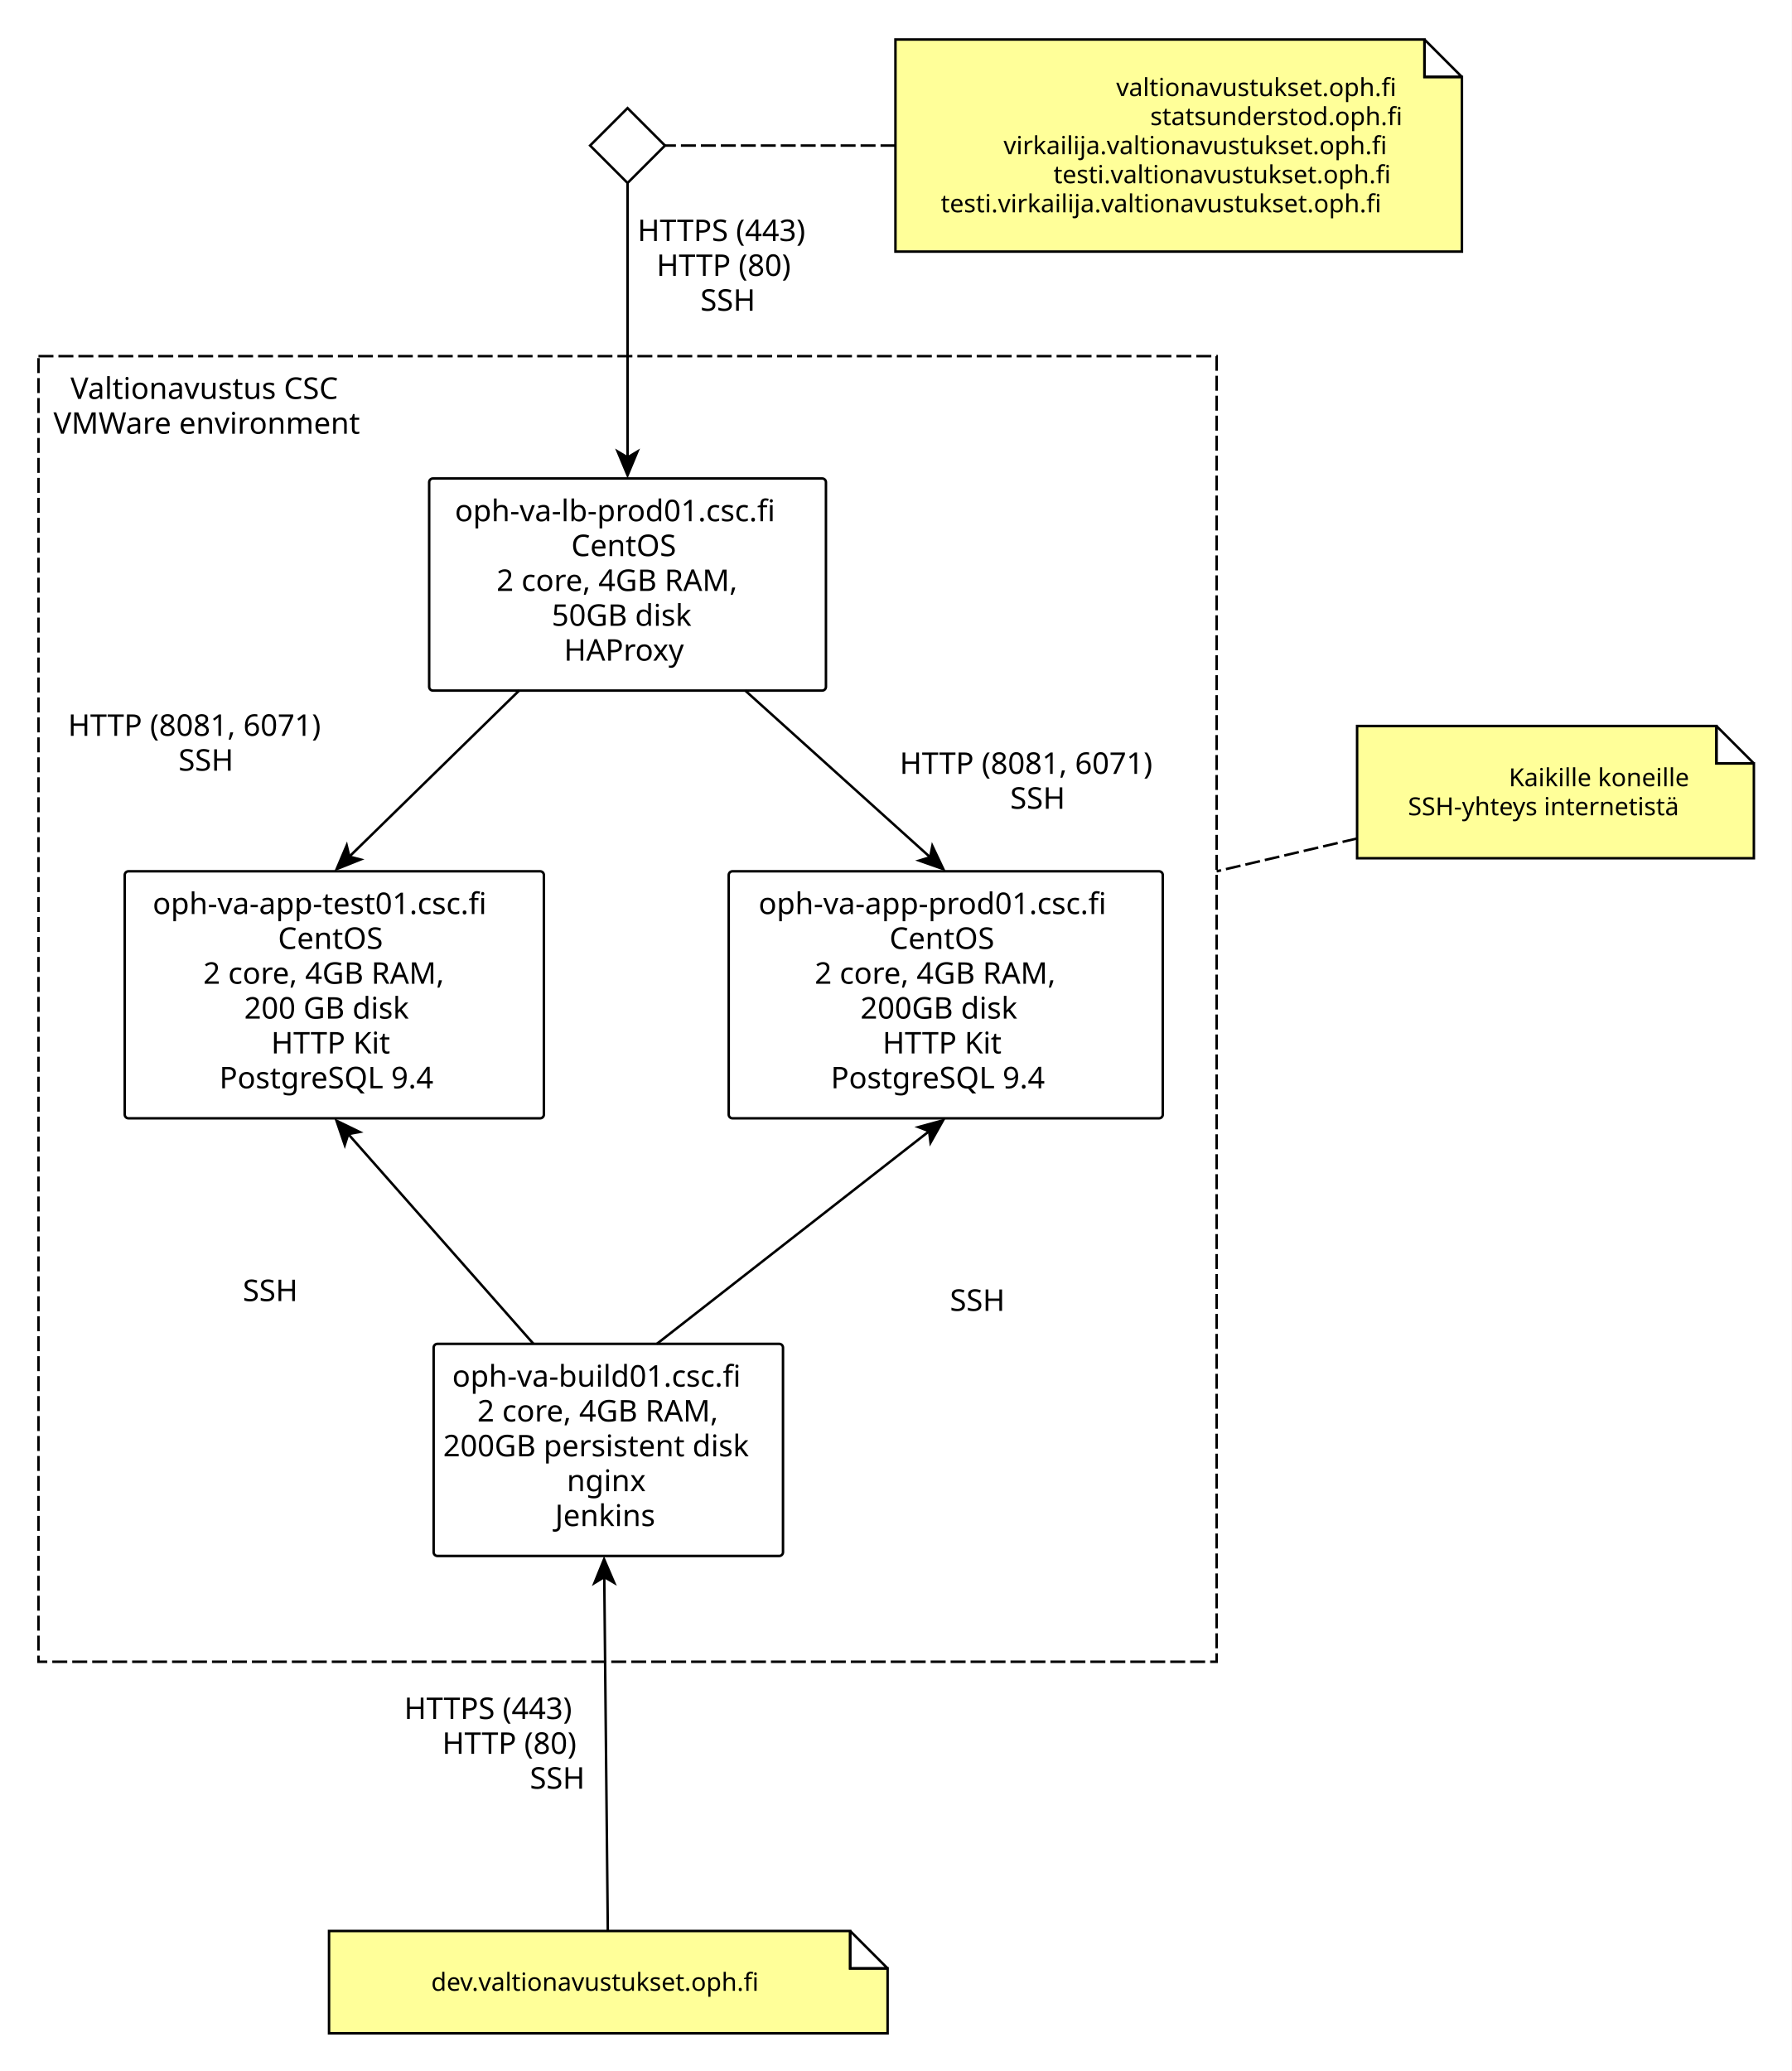
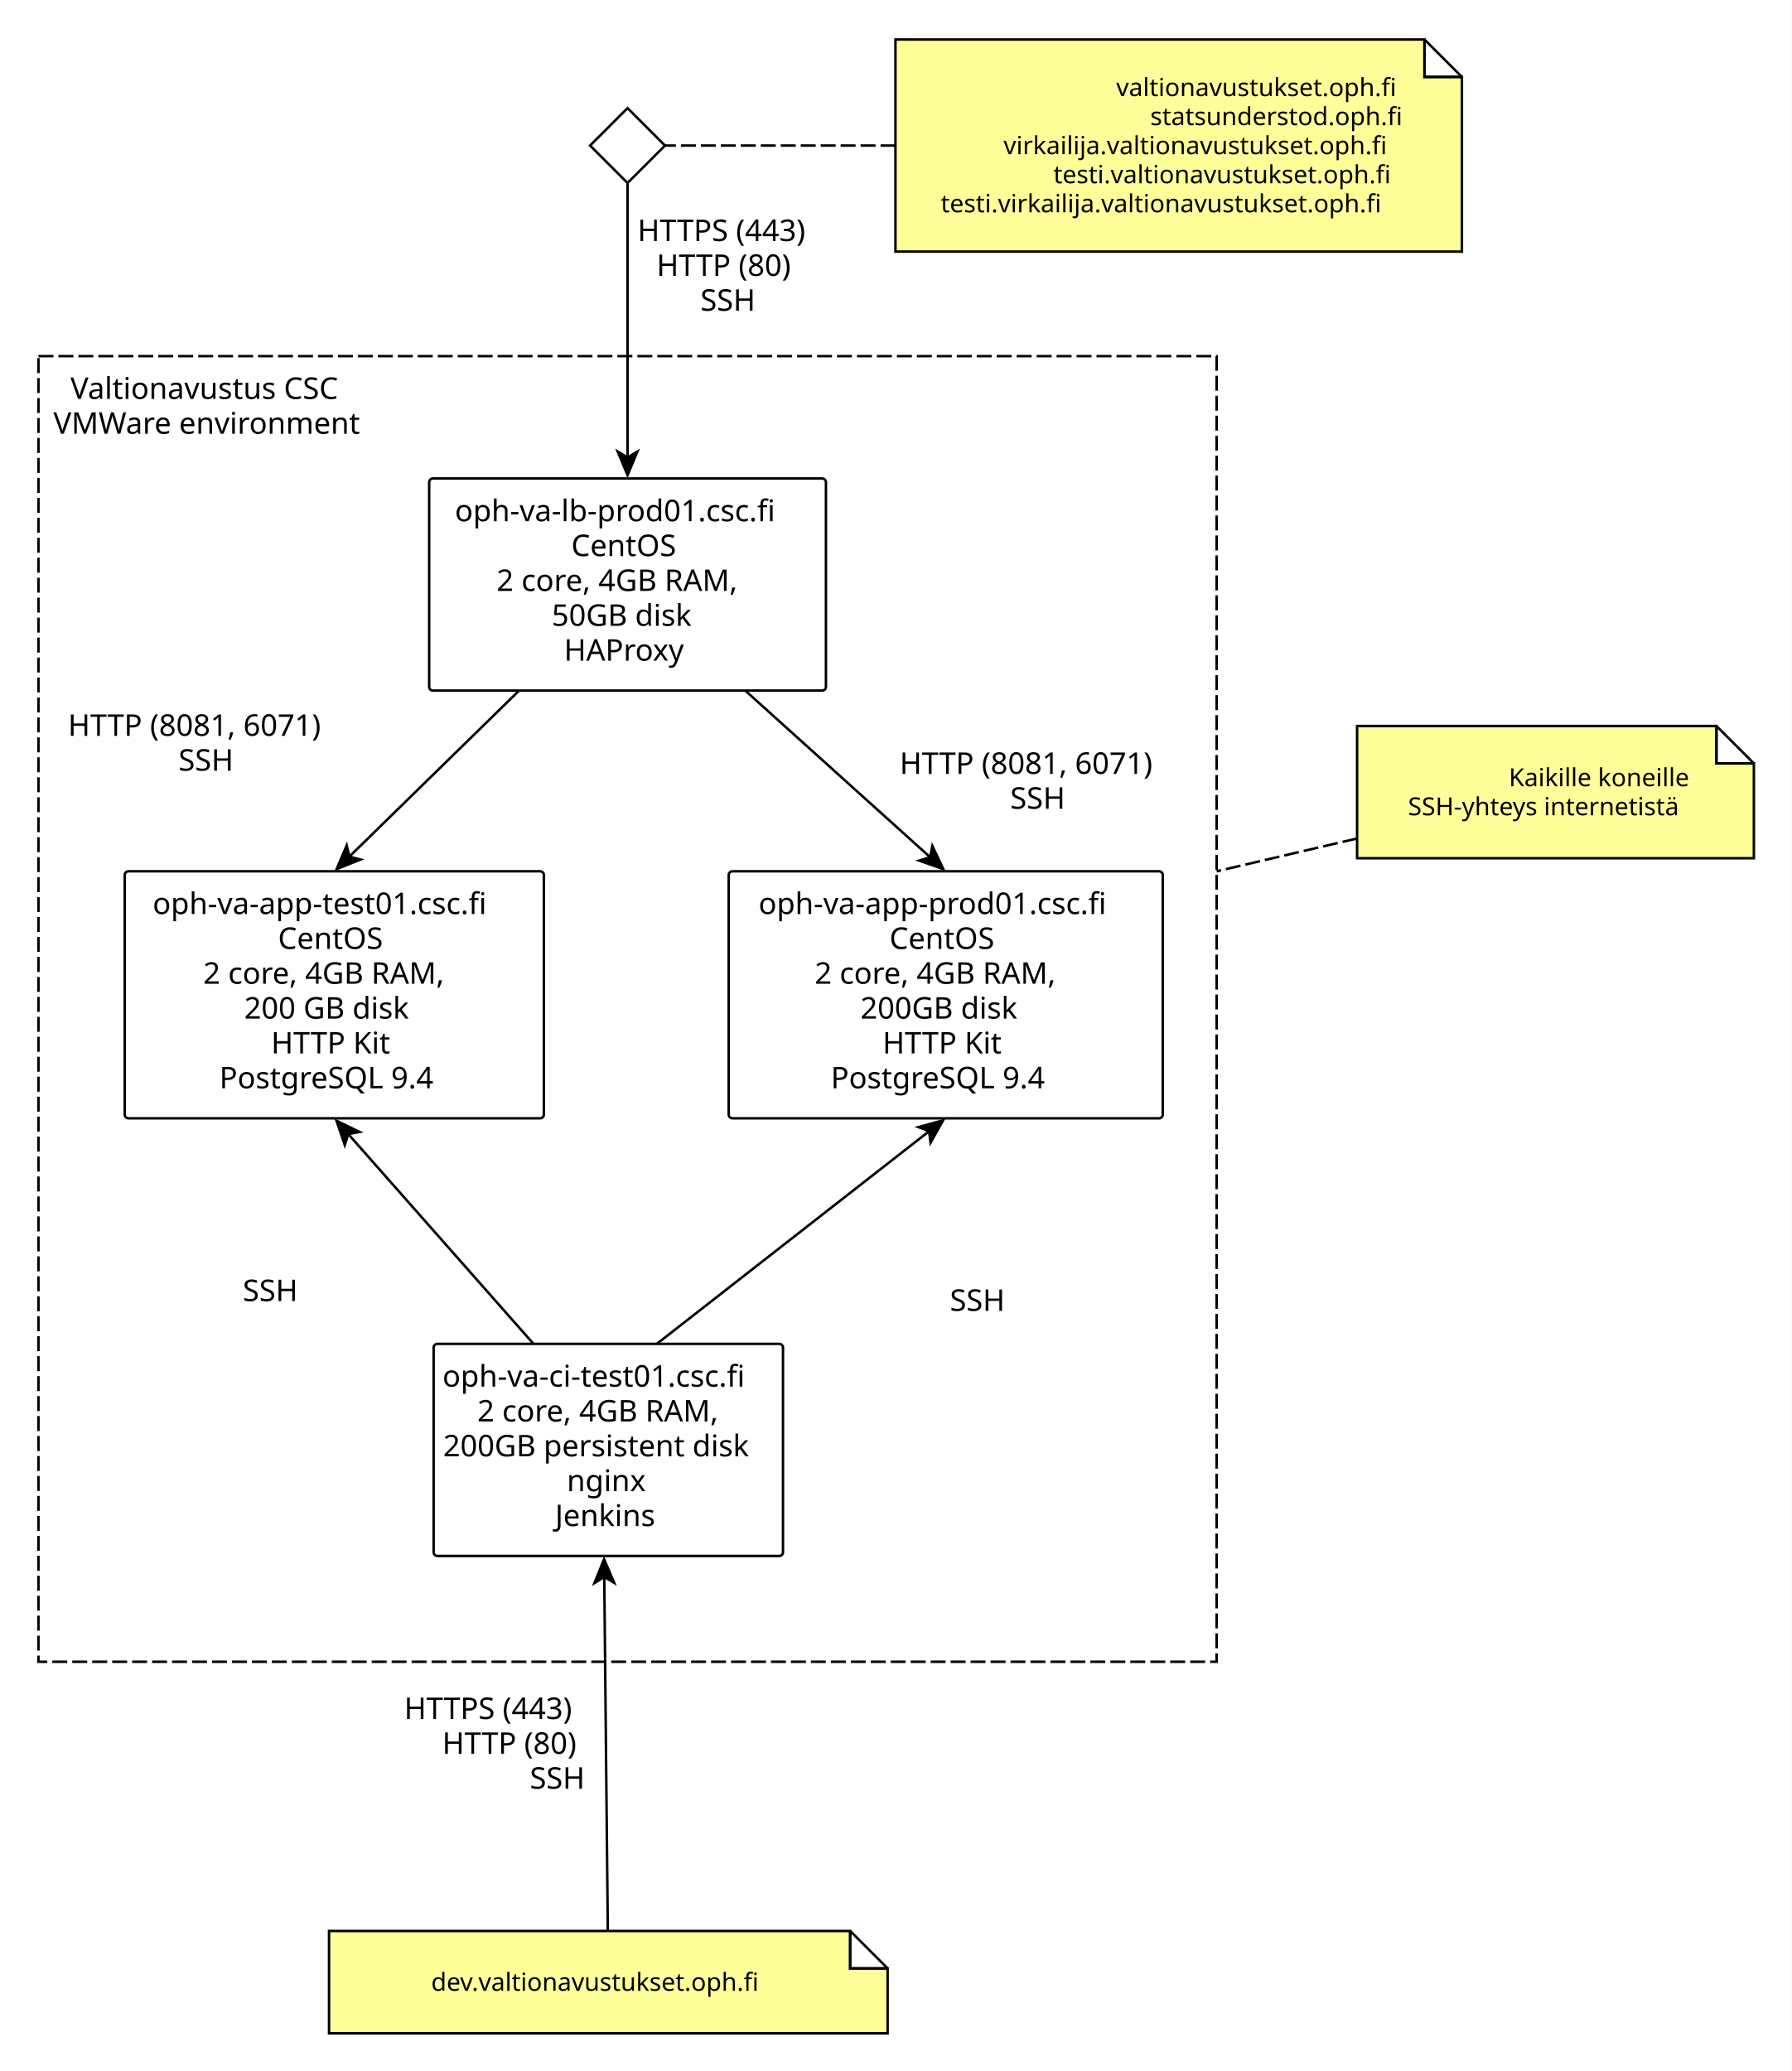
<svg xmlns="http://www.w3.org/2000/svg" fill-opacity="1" color-rendering="auto" color-interpolation="auto" text-rendering="auto" stroke="black" stroke-linecap="square" width="718" stroke-miterlimit="10" shape-rendering="auto" stroke-opacity="1" fill="black" stroke-dasharray="none" font-weight="normal" stroke-width="1" height="830" font-family="'Dialog'" font-style="normal" stroke-linejoin="miter" font-size="12px" stroke-dashoffset="0" image-rendering="auto">
  <defs id="genericDefs" />
  <g>
    <defs id="defs1">
      <linearGradient x1="367.023" gradientUnits="userSpaceOnUse" x2="403.353" y1="94.187" y2="147.937" id="linearGradient1" spreadMethod="pad">
        <stop stop-opacity="0.863" stop-color="rgb(255,255,255)" offset="0%" />
        <stop stop-opacity="0.126" stop-color="rgb(255,255,255)" offset="100%" />
      </linearGradient>
      <linearGradient x1="124.983" gradientUnits="userSpaceOnUse" x2="161.822" y1="94.187" y2="146.663" id="linearGradient2" spreadMethod="pad">
        <stop stop-opacity="0.863" stop-color="rgb(255,255,255)" offset="0%" />
        <stop stop-opacity="0.126" stop-color="rgb(255,255,255)" offset="100%" />
      </linearGradient>
      <linearGradient x1="248.775" gradientUnits="userSpaceOnUse" x2="280.642" y1="283.587" y2="327.774" id="linearGradient3" spreadMethod="pad">
        <stop stop-opacity="0.863" stop-color="rgb(255,255,255)" offset="0%" />
        <stop stop-opacity="0.126" stop-color="rgb(255,255,255)" offset="100%" />
      </linearGradient>
      <linearGradient x1="246.983" gradientUnits="userSpaceOnUse" x2="277.174" y1="-63.24" y2="-15.104" id="linearGradient4" spreadMethod="pad">
        <stop stop-opacity="0.863" stop-color="rgb(255,255,255)" offset="0%" />
        <stop stop-opacity="0.126" stop-color="rgb(255,255,255)" offset="100%" />
      </linearGradient>
      <clipPath clipPathUnits="userSpaceOnUse" id="clipPath1">
        <path d="M0 0 L718 0 L718 830 L0 830 L0 0 Z" />
      </clipPath>
      <clipPath clipPathUnits="userSpaceOnUse" id="clipPath2">
        <path d="M75 -255 L793 -255 L793 575 L75 575 L75 -255 Z" />
      </clipPath>
    </defs>
    <g fill="white" text-rendering="geometricPrecision" shape-rendering="geometricPrecision" transform="translate(-75,255)" stroke="white">
      <rect x="75" width="718" height="830" y="-255" clip-path="url(#clipPath2)" stroke="none" />
    </g>
    <g text-rendering="geometricPrecision" stroke-miterlimit="1.45" shape-rendering="geometricPrecision" font-family="sans-serif" transform="matrix(1,0,0,1,-75,255)" stroke-linecap="butt">
      <text x="103.24" xml:space="preserve" y="-95.128" clip-path="url(#clipPath2)" stroke="none">Valtionavustus CSC</text>
      <text x="96.414" xml:space="preserve" y="-81.159" clip-path="url(#clipPath2)" stroke="none">VMWare environment</text>
      <rect x="90.414" y="-112.267" clip-path="url(#clipPath2)" fill="none" width="472.139" stroke-dasharray="6,2" height="523.254" />
    </g>
    <g text-rendering="geometricPrecision" stroke-miterlimit="1.45" shape-rendering="geometricPrecision" transform="matrix(1,0,0,1,-75,255)" stroke-linecap="butt">
      <rect x="367.023" y="94.187" clip-path="url(#clipPath2)" fill="none" width="173.94" rx="1.5" ry="1.5" height="99" />
    </g>
    <g fill="url(#linearGradient1)" text-rendering="geometricPrecision" shape-rendering="geometricPrecision" transform="matrix(1,0,0,1,-75,255)" stroke="url(#linearGradient1)">
      <path d="M367.773 97.187 Q367.773 94.937 370.023 94.937 L477.084 94.937 Q479.334 94.937 479.334 97.187 Q479.334 99.437 425.804 136.037 Q372.273 172.637 370.023 172.637 Q367.773 172.637 367.773 170.387 Z" stroke="none" clip-path="url(#clipPath2)" />
    </g>
    <g text-rendering="geometricPrecision" stroke-miterlimit="1.45" shape-rendering="geometricPrecision" font-family="sans-serif" transform="matrix(1,0,0,1,-75,255)" stroke-linecap="butt">
      <text x="378.988" xml:space="preserve" y="111.325" clip-path="url(#clipPath2)" stroke="none">oph-va-app-prod01.csc.fi</text>
      <text x="431.426" xml:space="preserve" y="125.294" clip-path="url(#clipPath2)" stroke="none">CentOS</text>
      <text x="401.479" xml:space="preserve" y="139.263" clip-path="url(#clipPath2)" stroke="none">2 core, 4GB RAM,</text>
      <text x="419.792" xml:space="preserve" y="153.232" clip-path="url(#clipPath2)" stroke="none">200GB disk</text>
      <text x="428.672" xml:space="preserve" y="167.2" clip-path="url(#clipPath2)" stroke="none">HTTP Kit</text>
      <text x="407.936" xml:space="preserve" y="181.169" clip-path="url(#clipPath2)" stroke="none">PostgreSQL 9.4</text>
    </g>
    <g text-rendering="geometricPrecision" stroke-miterlimit="1.45" shape-rendering="geometricPrecision" transform="matrix(1,0,0,1,-75,255)" stroke-linecap="butt">
      <rect x="124.983" y="94.187" clip-path="url(#clipPath2)" fill="none" width="167.964" rx="1.5" ry="1.5" height="99" />
    </g>
    <g fill="url(#linearGradient2)" text-rendering="geometricPrecision" shape-rendering="geometricPrecision" transform="matrix(1,0,0,1,-75,255)" stroke="url(#linearGradient2)">
      <path d="M125.733 97.187 Q125.733 94.937 127.983 94.937 L231.16 94.937 Q233.41 94.937 233.41 97.187 Q233.41 99.437 181.822 136.037 Q130.233 172.637 127.983 172.637 Q125.733 172.637 125.733 170.387 Z" stroke="none" clip-path="url(#clipPath2)" />
    </g>
    <g text-rendering="geometricPrecision" stroke-miterlimit="1.45" shape-rendering="geometricPrecision" font-family="sans-serif" transform="matrix(1,0,0,1,-75,255)" stroke-linecap="butt">
      <text x="136.192" xml:space="preserve" y="111.325" clip-path="url(#clipPath2)" stroke="none">oph-va-app-test01.csc.fi</text>
      <text x="186.398" xml:space="preserve" y="125.294" clip-path="url(#clipPath2)" stroke="none">CentOS</text>
      <text x="156.451" xml:space="preserve" y="139.263" clip-path="url(#clipPath2)" stroke="none">2 core, 4GB RAM,</text>
      <text x="172.857" xml:space="preserve" y="153.232" clip-path="url(#clipPath2)" stroke="none">200 GB disk</text>
      <text x="183.644" xml:space="preserve" y="167.2" clip-path="url(#clipPath2)" stroke="none">HTTP Kit</text>
      <text x="162.908" xml:space="preserve" y="181.169" clip-path="url(#clipPath2)" stroke="none">PostgreSQL 9.4</text>
    </g>
    <g text-rendering="geometricPrecision" stroke-miterlimit="1.45" shape-rendering="geometricPrecision" transform="matrix(1,0,0,1,-75,255)" stroke-linecap="butt">
      <rect x="248.775" y="283.587" clip-path="url(#clipPath2)" fill="none" width="140" rx="1.5" ry="1.5" height="85" />
    </g>
    <g fill="url(#linearGradient3)" text-rendering="geometricPrecision" shape-rendering="geometricPrecision" transform="matrix(1,0,0,1,-75,255)" stroke="url(#linearGradient3)">
      <path d="M249.525 286.587 Q249.525 284.337 251.775 284.337 L336.775 284.337 Q339.025 284.337 339.025 286.587 Q339.025 288.837 296.525 319.837 Q254.025 350.837 251.775 350.837 Q249.525 350.837 249.525 348.587 Z" stroke="none" clip-path="url(#clipPath2)" />
    </g>
    <g text-rendering="geometricPrecision" stroke-miterlimit="1.45" shape-rendering="geometricPrecision" font-family="sans-serif" transform="matrix(1,0,0,1,-75,255)" stroke-linecap="butt">
-       <text x="256.229" xml:space="preserve" y="300.726" clip-path="url(#clipPath2)" stroke="none">oph-va-build01.csc.fi</text>
+       <text x="252.329" xml:space="preserve" y="300.726" clip-path="url(#clipPath2)" stroke="none">oph-va-ci-test01.csc.fi</text>
      <text x="266.26" xml:space="preserve" y="314.695" clip-path="url(#clipPath2)" stroke="none">2 core, 4GB RAM,</text>
      <text x="252.581" xml:space="preserve" y="328.663" clip-path="url(#clipPath2)" stroke="none">200GB persistent disk</text>
      <text x="302.143" xml:space="preserve" y="342.632" clip-path="url(#clipPath2)" stroke="none">nginx</text>
      <text x="297.441" xml:space="preserve" y="356.601" clip-path="url(#clipPath2)" stroke="none">Jenkins</text>
    </g>
    <g text-rendering="geometricPrecision" stroke-miterlimit="1.45" shape-rendering="geometricPrecision" transform="matrix(1,0,0,1,-75,255)" stroke-linecap="butt">
      <rect x="246.983" y="-63.24" clip-path="url(#clipPath2)" fill="none" width="159" rx="1.5" ry="1.5" height="85" />
    </g>
    <g fill="url(#linearGradient4)" text-rendering="geometricPrecision" shape-rendering="geometricPrecision" transform="matrix(1,0,0,1,-75,255)" stroke="url(#linearGradient4)">
      <path d="M247.733 -60.24 Q247.733 -62.49 249.983 -62.49 L347.333 -62.49 Q349.583 -62.49 349.583 -60.24 Q349.583 -57.99 300.908 -26.99 Q252.233 4.01 249.983 4.01 Q247.733 4.01 247.733 1.76 Z" stroke="none" clip-path="url(#clipPath2)" />
    </g>
    <g text-rendering="geometricPrecision" stroke-miterlimit="1.45" shape-rendering="geometricPrecision" font-family="sans-serif" transform="matrix(1,0,0,1,-75,255)" stroke-linecap="butt">
      <text x="257.296" xml:space="preserve" y="-46.101" clip-path="url(#clipPath2)" stroke="none">oph-va-lb-prod01.csc.fi</text>
      <text x="303.916" xml:space="preserve" y="-32.133" clip-path="url(#clipPath2)" stroke="none">CentOS</text>
      <text x="273.969" xml:space="preserve" y="-18.164" clip-path="url(#clipPath2)" stroke="none">2 core, 4GB RAM,</text>
      <text x="296.099" xml:space="preserve" y="-4.195" clip-path="url(#clipPath2)" stroke="none">50GB disk</text>
      <text x="301.01" xml:space="preserve" y="9.774" clip-path="url(#clipPath2)" stroke="none">HAProxy</text>
    </g>
    <g fill="white" text-rendering="geometricPrecision" shape-rendering="geometricPrecision" transform="matrix(1,0,0,1,-75,255)" stroke="white">
      <path d="M311.483 -196.667 L326.483 -211.667 L341.483 -196.667 L326.483 -181.667 Z" fill-rule="evenodd" clip-path="url(#clipPath2)" stroke="none" />
    </g>
    <g text-rendering="geometricPrecision" stroke-miterlimit="1.45" shape-rendering="geometricPrecision" transform="matrix(1,0,0,1,-75,255)" stroke-linecap="butt">
      <path fill="none" d="M311.483 -196.667 L326.483 -211.667 L341.483 -196.667 L326.483 -181.667 Z" fill-rule="evenodd" clip-path="url(#clipPath2)" />
    </g>
    <g fill="rgb(255,255,153)" text-rendering="geometricPrecision" shape-rendering="geometricPrecision" transform="matrix(1,0,0,1,-75,255)" stroke="rgb(255,255,153)">
      <path d="M433.837 -239.167 L645.837 -239.167 L645.837 -224.167 L660.837 -224.167 L660.837 -154.167 L433.837 -154.167 Z" stroke="none" clip-path="url(#clipPath2)" />
      <path fill="white" d="M645.837 -239.167 L645.837 -224.167 L660.837 -224.167 Z" clip-path="url(#clipPath2)" fill-rule="evenodd" stroke="none" />
    </g>
    <g text-rendering="geometricPrecision" stroke-miterlimit="1.45" shape-rendering="geometricPrecision" transform="matrix(1,0,0,1,-75,255)" stroke-linecap="butt">
      <path fill="none" d="M433.837 -239.167 L645.837 -239.167 L645.837 -224.167 L660.837 -224.167 L660.837 -154.167 L433.837 -154.167 Z" clip-path="url(#clipPath2)" />
      <path fill="none" d="M645.837 -239.167 L645.837 -224.167 L660.837 -224.167 Z" clip-path="url(#clipPath2)" fill-rule="evenodd" />
      <text x="522.308" font-size="10px" y="-216.486" clip-path="url(#clipPath2)" font-family="sans-serif" stroke="none" xml:space="preserve">valtionavustukset.oph.fi</text>
      <text x="535.94" font-size="10px" y="-204.845" clip-path="url(#clipPath2)" font-family="sans-serif" stroke="none" xml:space="preserve">statsunderstod.oph.fi</text>
      <text x="477.161" font-size="10px" y="-193.205" clip-path="url(#clipPath2)" font-family="sans-serif" stroke="none" xml:space="preserve">virkailija.valtionavustukset.oph.fi</text>
      <text x="497.147" font-size="10px" y="-181.564" clip-path="url(#clipPath2)" font-family="sans-serif" stroke="none" xml:space="preserve">testi.valtionavustukset.oph.fi</text>
      <text x="452" font-size="10px" y="-169.923" clip-path="url(#clipPath2)" font-family="sans-serif" stroke="none" xml:space="preserve">testi.virkailija.valtionavustukset.oph.fi</text>
    </g>
    <g fill="rgb(255,255,153)" text-rendering="geometricPrecision" shape-rendering="geometricPrecision" transform="matrix(1,0,0,1,-75,255)" stroke="rgb(255,255,153)">
      <path d="M618.837 35.96 L762.837 35.96 L762.837 50.96 L777.837 50.96 L777.837 88.96 L618.837 88.96 Z" stroke="none" clip-path="url(#clipPath2)" />
      <path fill="white" d="M762.837 35.96 L762.837 50.96 L777.837 50.96 Z" clip-path="url(#clipPath2)" fill-rule="evenodd" stroke="none" />
    </g>
    <g text-rendering="geometricPrecision" stroke-miterlimit="1.45" shape-rendering="geometricPrecision" transform="matrix(1,0,0,1,-75,255)" stroke-linecap="butt">
      <path fill="none" d="M618.837 35.96 L762.837 35.96 L762.837 50.96 L777.837 50.96 L777.837 88.96 L618.837 88.96 Z" clip-path="url(#clipPath2)" />
      <path fill="none" d="M762.837 35.96 L762.837 50.96 L777.837 50.96 Z" clip-path="url(#clipPath2)" fill-rule="evenodd" />
      <text x="679.633" font-size="10px" y="60.102" clip-path="url(#clipPath2)" font-family="sans-serif" stroke="none" xml:space="preserve">Kaikille koneille</text>
      <text x="639.233" font-size="10px" y="71.743" clip-path="url(#clipPath2)" font-family="sans-serif" stroke="none" xml:space="preserve">SSH-yhteys internetistä</text>
    </g>
    <g fill="rgb(255,255,153)" text-rendering="geometricPrecision" shape-rendering="geometricPrecision" transform="matrix(1,0,0,1,-75,255)" stroke="rgb(255,255,153)">
      <path d="M206.856 518.887 L415.693 518.887 L415.693 533.887 L430.693 533.887 L430.693 559.887 L206.856 559.887 Z" stroke="none" clip-path="url(#clipPath2)" />
      <path fill="white" d="M415.693 518.887 L415.693 533.887 L430.693 533.887 Z" clip-path="url(#clipPath2)" fill-rule="evenodd" stroke="none" />
    </g>
    <g text-rendering="geometricPrecision" stroke-miterlimit="1.45" shape-rendering="geometricPrecision" transform="matrix(1,0,0,1,-75,255)" stroke-linecap="butt">
      <path fill="none" d="M206.856 518.887 L415.693 518.887 L415.693 533.887 L430.693 533.887 L430.693 559.887 L206.856 559.887 Z" clip-path="url(#clipPath2)" />
      <path fill="none" d="M415.693 518.887 L415.693 533.887 L430.693 533.887 Z" clip-path="url(#clipPath2)" fill-rule="evenodd" />
      <text x="247.793" font-size="10px" y="542.849" clip-path="url(#clipPath2)" font-family="sans-serif" stroke="none" xml:space="preserve">dev.valtionavustukset.oph.fi</text>
      <path fill="none" d="M288.776 283.563 L214.28 199.183" clip-path="url(#clipPath2)" />
      <path d="M208.985 193.185 L213.179 205.49 L214.941 199.932 L220.675 198.872 Z" clip-path="url(#clipPath2)" stroke="none" />
      <text x="172.285" xml:space="preserve" y="266.446" clip-path="url(#clipPath2)" font-family="sans-serif" stroke="none">SSH</text>
      <path fill="none" d="M338.217 283.579 L447.66 198.106" clip-path="url(#clipPath2)" />
      <path d="M453.965 193.182 L441.43 196.627 L446.872 198.721 L447.585 204.508 Z" clip-path="url(#clipPath2)" stroke="none" />
      <text x="455.657" xml:space="preserve" y="270.353" clip-path="url(#clipPath2)" font-family="sans-serif" stroke="none">SSH</text>
      <path fill="none" d="M373.646 21.768 L448.051 88.83" clip-path="url(#clipPath2)" />
      <path d="M453.993 94.186 L448.427 82.438 L447.308 88.161 L441.732 89.866 Z" clip-path="url(#clipPath2)" stroke="none" />
      <text x="435.532" xml:space="preserve" y="55.143" clip-path="url(#clipPath2)" font-family="sans-serif" stroke="none">HTTP (8081, 6071)</text>
      <text x="479.806" xml:space="preserve" y="69.112" clip-path="url(#clipPath2)" font-family="sans-serif" stroke="none">SSH</text>
      <path fill="none" d="M283.017 21.777 L214.702 88.598" clip-path="url(#clipPath2)" />
      <path d="M208.983 94.192 L221.058 89.375 L215.417 87.899 L214.066 82.227 Z" clip-path="url(#clipPath2)" stroke="none" />
      <text x="102.248" xml:space="preserve" y="39.893" clip-path="url(#clipPath2)" font-family="sans-serif" stroke="none">HTTP (8081, 6071)</text>
      <text x="146.521" xml:space="preserve" y="53.862" clip-path="url(#clipPath2)" font-family="sans-serif" stroke="none">SSH</text>
      <path fill="none" d="M326.483 -181.65 L326.483 -71.24" clip-path="url(#clipPath2)" />
      <path d="M326.483 -63.24 L331.483 -75.24 L326.483 -72.24 L321.483 -75.24 Z" clip-path="url(#clipPath2)" stroke="none" />
      <text x="330.483" xml:space="preserve" y="-158.403" clip-path="url(#clipPath2)" font-family="sans-serif" stroke="none">HTTPS (443)</text>
      <text x="338.109" xml:space="preserve" y="-144.434" clip-path="url(#clipPath2)" font-family="sans-serif" stroke="none">HTTP (80)</text>
      <text x="355.664" xml:space="preserve" y="-130.465" clip-path="url(#clipPath2)" font-family="sans-serif" stroke="none">SSH</text>
      <path fill="none" stroke-dasharray="6,2" d="M433.864 -196.667 L341.505 -196.667" clip-path="url(#clipPath2)" />
      <path fill="none" stroke-dasharray="6,2" d="M618.855 81.035 L562.553 94.192" clip-path="url(#clipPath2)" />
      <path fill="none" d="M318.57 518.914 L317.144 376.596" clip-path="url(#clipPath2)" />
      <path d="M317.064 368.596 L312.185 380.646 L317.154 377.596 L322.184 380.546 Z" clip-path="url(#clipPath2)" stroke="none" />
      <text x="236.968" xml:space="preserve" y="433.923" clip-path="url(#clipPath2)" font-family="sans-serif" stroke="none">HTTPS (443)</text>
      <text x="252.22" xml:space="preserve" y="447.892" clip-path="url(#clipPath2)" font-family="sans-serif" stroke="none">HTTP (80)</text>
      <text x="287.329" xml:space="preserve" y="461.86" clip-path="url(#clipPath2)" font-family="sans-serif" stroke="none">SSH</text>
    </g>
  </g>
</svg>
